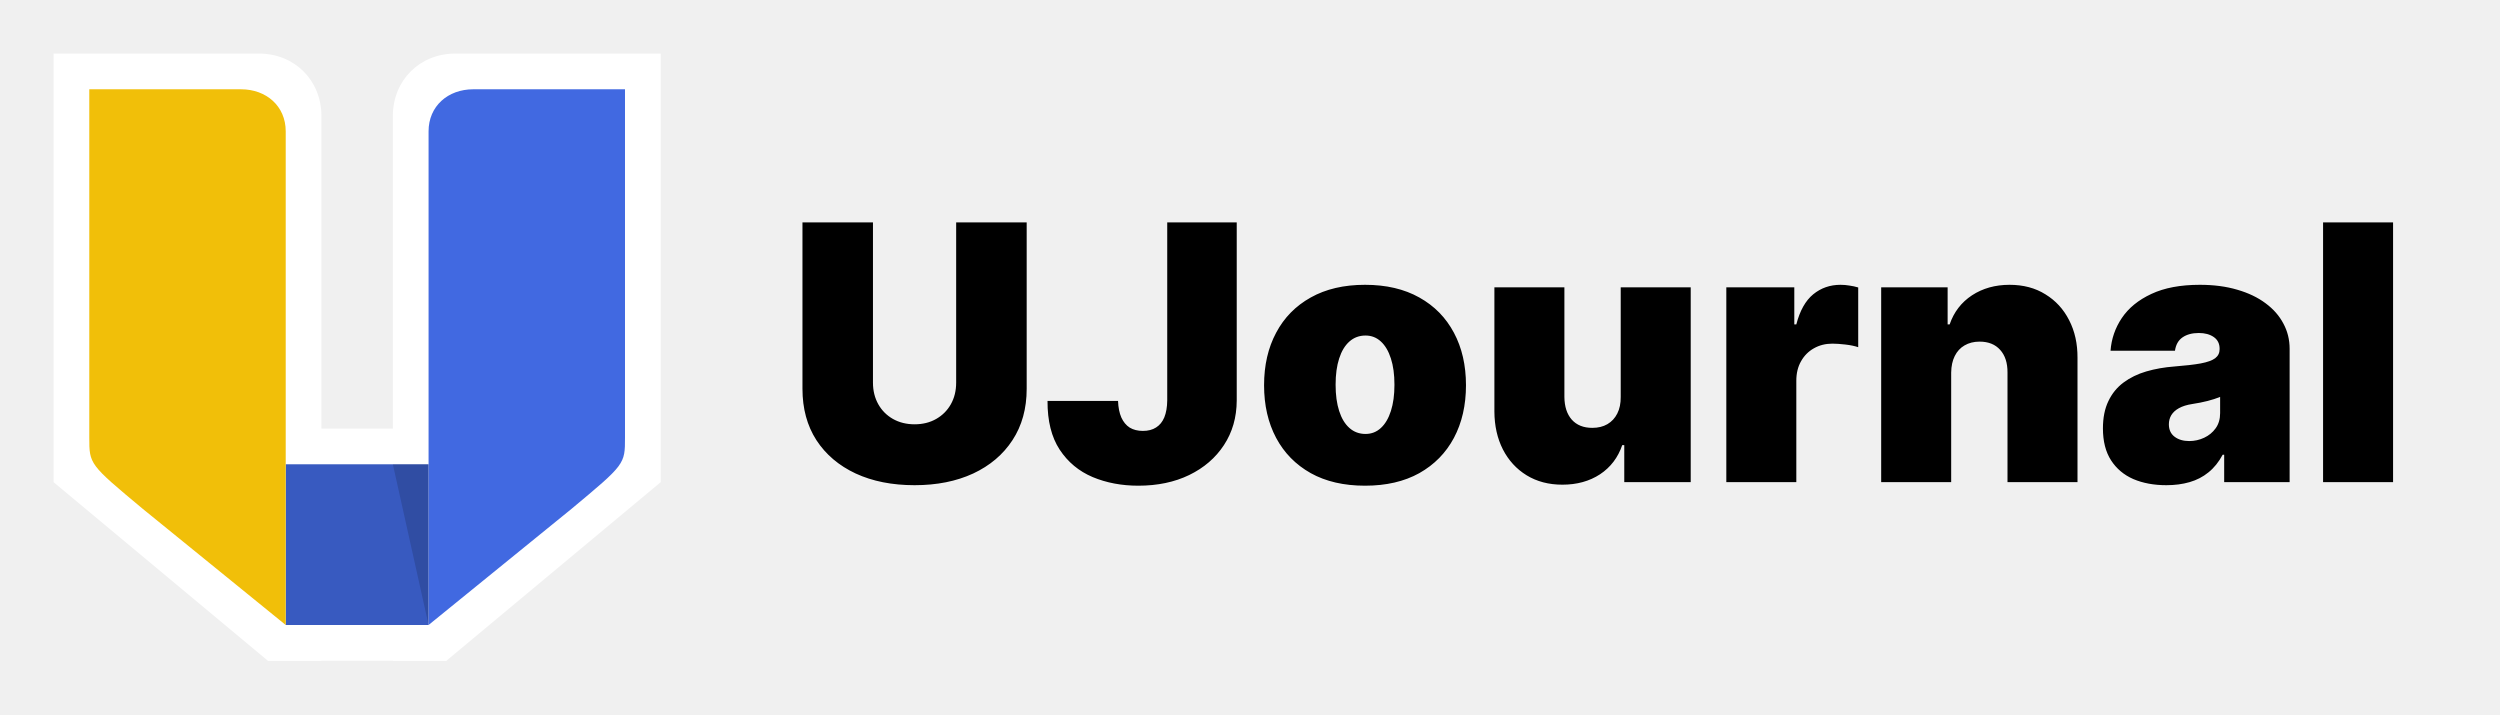
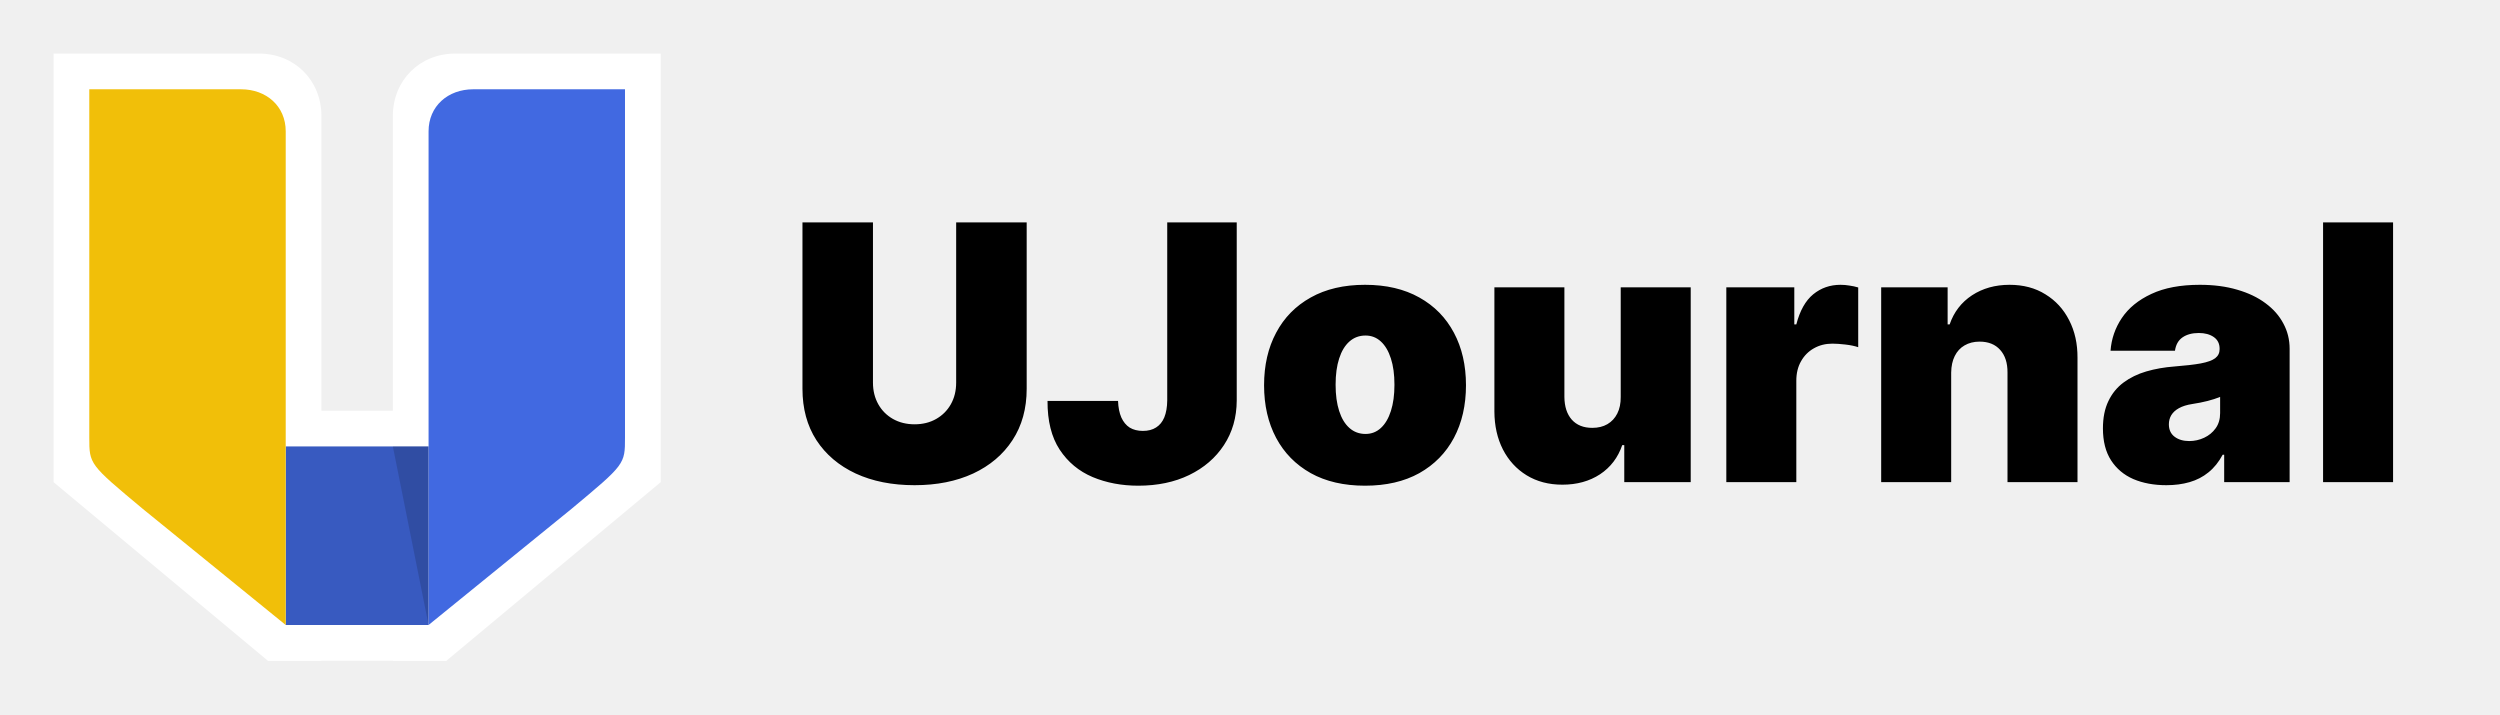
<svg xmlns="http://www.w3.org/2000/svg" width="140" height="40" viewBox="0 0 140 40" fill="none">
-   <path d="M15 24H25L25 37H15L15 24Z" fill="white" />
+   <path d="M15 23H25L25 37H15L15 23Z" fill="white" />
  <path d="M22 6.5C22 8.5 22 37 22 37H25L37 27V3C37 3 27.5 3 25.5 3C23.5 3 22 4.5 22 6.5Z" fill="white" />
  <path d="M18 6.5C18 8.5 18 37 18 37H15L3 27V3C3 3 12.5 3 14.5 3C16.5 3 18 4.5 18 6.5Z" fill="white" />
-   <path d="M16 26H24L24 35H16L16 26Z" fill="#385AC0" />
+   <path d="M16 25H24L24 35H16L16 25Z" fill="#385AC0" />
  <path d="M24 7.353C24 8.764 24 35 24 35L32 28.5C35 26 35 26 35 24.5C35 23 35 5 35 5C35 5 27.912 5 26.5 5C25.088 5 24 5.941 24 7.353Z" fill="#4169E1" />
-   <path d="M22 26H24L24 35L22 26Z" fill="black" fill-opacity="0.15" />
+   <path d="M22 25H24L24 35L22 25Z" fill="black" fill-opacity="0.15" />
  <path d="M16 7.353C16 8.764 16 35 16 35L8 28.5C5 26 5 26 5 24.5C5 23 5 5 5 5C5 5 12.088 5 13.5 5C14.912 5 16 5.941 16 7.353Z" fill="#F1BF09" />
  <path d="M53.545 12.454H57.494V21.773C57.494 22.881 57.229 23.84 56.699 24.649C56.173 25.454 55.439 26.077 54.497 26.517C53.555 26.953 52.461 27.171 51.216 27.171C49.961 27.171 48.863 26.953 47.92 26.517C46.978 26.077 46.244 25.454 45.719 24.649C45.198 23.84 44.938 22.881 44.938 21.773V12.454H48.886V21.432C48.886 21.882 48.986 22.284 49.185 22.639C49.383 22.99 49.658 23.264 50.008 23.463C50.364 23.662 50.766 23.761 51.216 23.761C51.67 23.761 52.073 23.662 52.423 23.463C52.774 23.264 53.048 22.99 53.247 22.639C53.446 22.284 53.545 21.882 53.545 21.432V12.454ZM65.365 12.454H69.257V22.426C69.253 23.373 69.014 24.206 68.54 24.926C68.071 25.641 67.423 26.2 66.594 26.602C65.77 27 64.821 27.199 63.746 27.199C62.813 27.199 61.961 27.038 61.189 26.716C60.417 26.389 59.802 25.878 59.343 25.182C58.883 24.481 58.656 23.572 58.661 22.454H62.61C62.624 22.819 62.685 23.127 62.794 23.378C62.908 23.629 63.064 23.818 63.263 23.946C63.467 24.069 63.713 24.131 64.002 24.131C64.295 24.131 64.541 24.067 64.74 23.939C64.944 23.811 65.098 23.622 65.202 23.371C65.306 23.115 65.361 22.8 65.365 22.426V12.454ZM76.441 27.199C75.258 27.199 74.244 26.965 73.402 26.496C72.559 26.022 71.912 25.364 71.463 24.521C71.013 23.674 70.788 22.691 70.788 21.574C70.788 20.456 71.013 19.476 71.463 18.634C71.912 17.786 72.559 17.128 73.402 16.659C74.244 16.186 75.258 15.949 76.441 15.949C77.625 15.949 78.638 16.186 79.481 16.659C80.324 17.128 80.97 17.786 81.42 18.634C81.87 19.476 82.095 20.456 82.095 21.574C82.095 22.691 81.87 23.674 81.42 24.521C80.97 25.364 80.324 26.022 79.481 26.496C78.638 26.965 77.625 27.199 76.441 27.199ZM76.47 24.301C76.801 24.301 77.088 24.19 77.329 23.967C77.571 23.745 77.758 23.428 77.89 23.016C78.023 22.604 78.089 22.114 78.089 21.546C78.089 20.973 78.023 20.483 77.89 20.075C77.758 19.663 77.571 19.346 77.329 19.124C77.088 18.901 76.801 18.79 76.47 18.79C76.119 18.79 75.819 18.901 75.568 19.124C75.317 19.346 75.125 19.663 74.993 20.075C74.86 20.483 74.794 20.973 74.794 21.546C74.794 22.114 74.86 22.604 74.993 23.016C75.125 23.428 75.317 23.745 75.568 23.967C75.819 24.19 76.119 24.301 76.47 24.301ZM90.76 22.227V16.091H94.68V27H90.959V24.926H90.845C90.608 25.622 90.194 26.167 89.602 26.56C89.01 26.948 88.307 27.142 87.493 27.142C86.73 27.142 86.063 26.967 85.49 26.616C84.921 26.266 84.479 25.783 84.162 25.168C83.849 24.552 83.691 23.847 83.686 23.051V16.091H87.606V22.227C87.611 22.767 87.748 23.191 88.018 23.499C88.293 23.806 88.676 23.96 89.169 23.96C89.495 23.96 89.777 23.892 90.014 23.754C90.255 23.612 90.44 23.413 90.568 23.158C90.7 22.897 90.764 22.587 90.76 22.227ZM96.674 27V16.091H100.481V18.165H100.594C100.793 17.398 101.108 16.837 101.539 16.482C101.975 16.126 102.484 15.949 103.066 15.949C103.237 15.949 103.405 15.963 103.57 15.992C103.741 16.015 103.904 16.051 104.06 16.098V19.443C103.866 19.377 103.627 19.327 103.343 19.294C103.059 19.261 102.815 19.244 102.612 19.244C102.228 19.244 101.882 19.332 101.575 19.507C101.272 19.678 101.032 19.919 100.857 20.232C100.682 20.539 100.594 20.901 100.594 21.318V27H96.674ZM109.266 20.864V27H105.346V16.091H109.067V18.165H109.181C109.418 17.474 109.835 16.931 110.431 16.538C111.032 16.145 111.733 15.949 112.533 15.949C113.305 15.949 113.975 16.126 114.543 16.482C115.116 16.832 115.559 17.315 115.871 17.93C116.189 18.546 116.345 19.249 116.34 20.04V27H112.42V20.864C112.424 20.324 112.287 19.9 112.008 19.592C111.733 19.285 111.35 19.131 110.857 19.131C110.535 19.131 110.254 19.202 110.012 19.344C109.775 19.481 109.593 19.68 109.465 19.94C109.337 20.196 109.271 20.504 109.266 20.864ZM121.315 27.171C120.619 27.171 120.004 27.057 119.469 26.829C118.938 26.598 118.522 26.247 118.219 25.778C117.916 25.31 117.764 24.713 117.764 23.989C117.764 23.392 117.866 22.883 118.07 22.462C118.273 22.035 118.557 21.688 118.922 21.418C119.286 21.148 119.71 20.942 120.193 20.8C120.681 20.658 121.206 20.565 121.77 20.523C122.381 20.475 122.871 20.419 123.24 20.352C123.614 20.281 123.884 20.184 124.05 20.061C124.215 19.933 124.298 19.765 124.298 19.557V19.528C124.298 19.244 124.189 19.026 123.972 18.875C123.754 18.724 123.474 18.648 123.134 18.648C122.759 18.648 122.454 18.731 122.217 18.896C121.985 19.057 121.846 19.306 121.798 19.642H118.19C118.238 18.979 118.448 18.368 118.822 17.81C119.201 17.246 119.753 16.796 120.477 16.46C121.202 16.119 122.106 15.949 123.19 15.949C123.972 15.949 124.672 16.041 125.293 16.226C125.913 16.406 126.441 16.659 126.876 16.986C127.312 17.308 127.643 17.687 127.871 18.122C128.103 18.553 128.219 19.022 128.219 19.528V27H124.554V25.466H124.469C124.251 25.873 123.986 26.202 123.673 26.453C123.366 26.704 123.013 26.886 122.615 27C122.222 27.114 121.789 27.171 121.315 27.171ZM122.594 24.699C122.892 24.699 123.171 24.637 123.432 24.514C123.697 24.391 123.912 24.213 124.078 23.982C124.244 23.75 124.327 23.468 124.327 23.136V22.227C124.223 22.27 124.111 22.31 123.993 22.348C123.879 22.386 123.756 22.421 123.624 22.454C123.496 22.488 123.358 22.518 123.212 22.547C123.07 22.575 122.92 22.601 122.764 22.625C122.461 22.672 122.213 22.75 122.018 22.859C121.829 22.963 121.687 23.094 121.592 23.25C121.502 23.401 121.457 23.572 121.457 23.761C121.457 24.064 121.564 24.296 121.777 24.457C121.99 24.618 122.262 24.699 122.594 24.699ZM134.012 12.454V27H130.092V12.454H134.012Z" fill="black" />
</svg>
